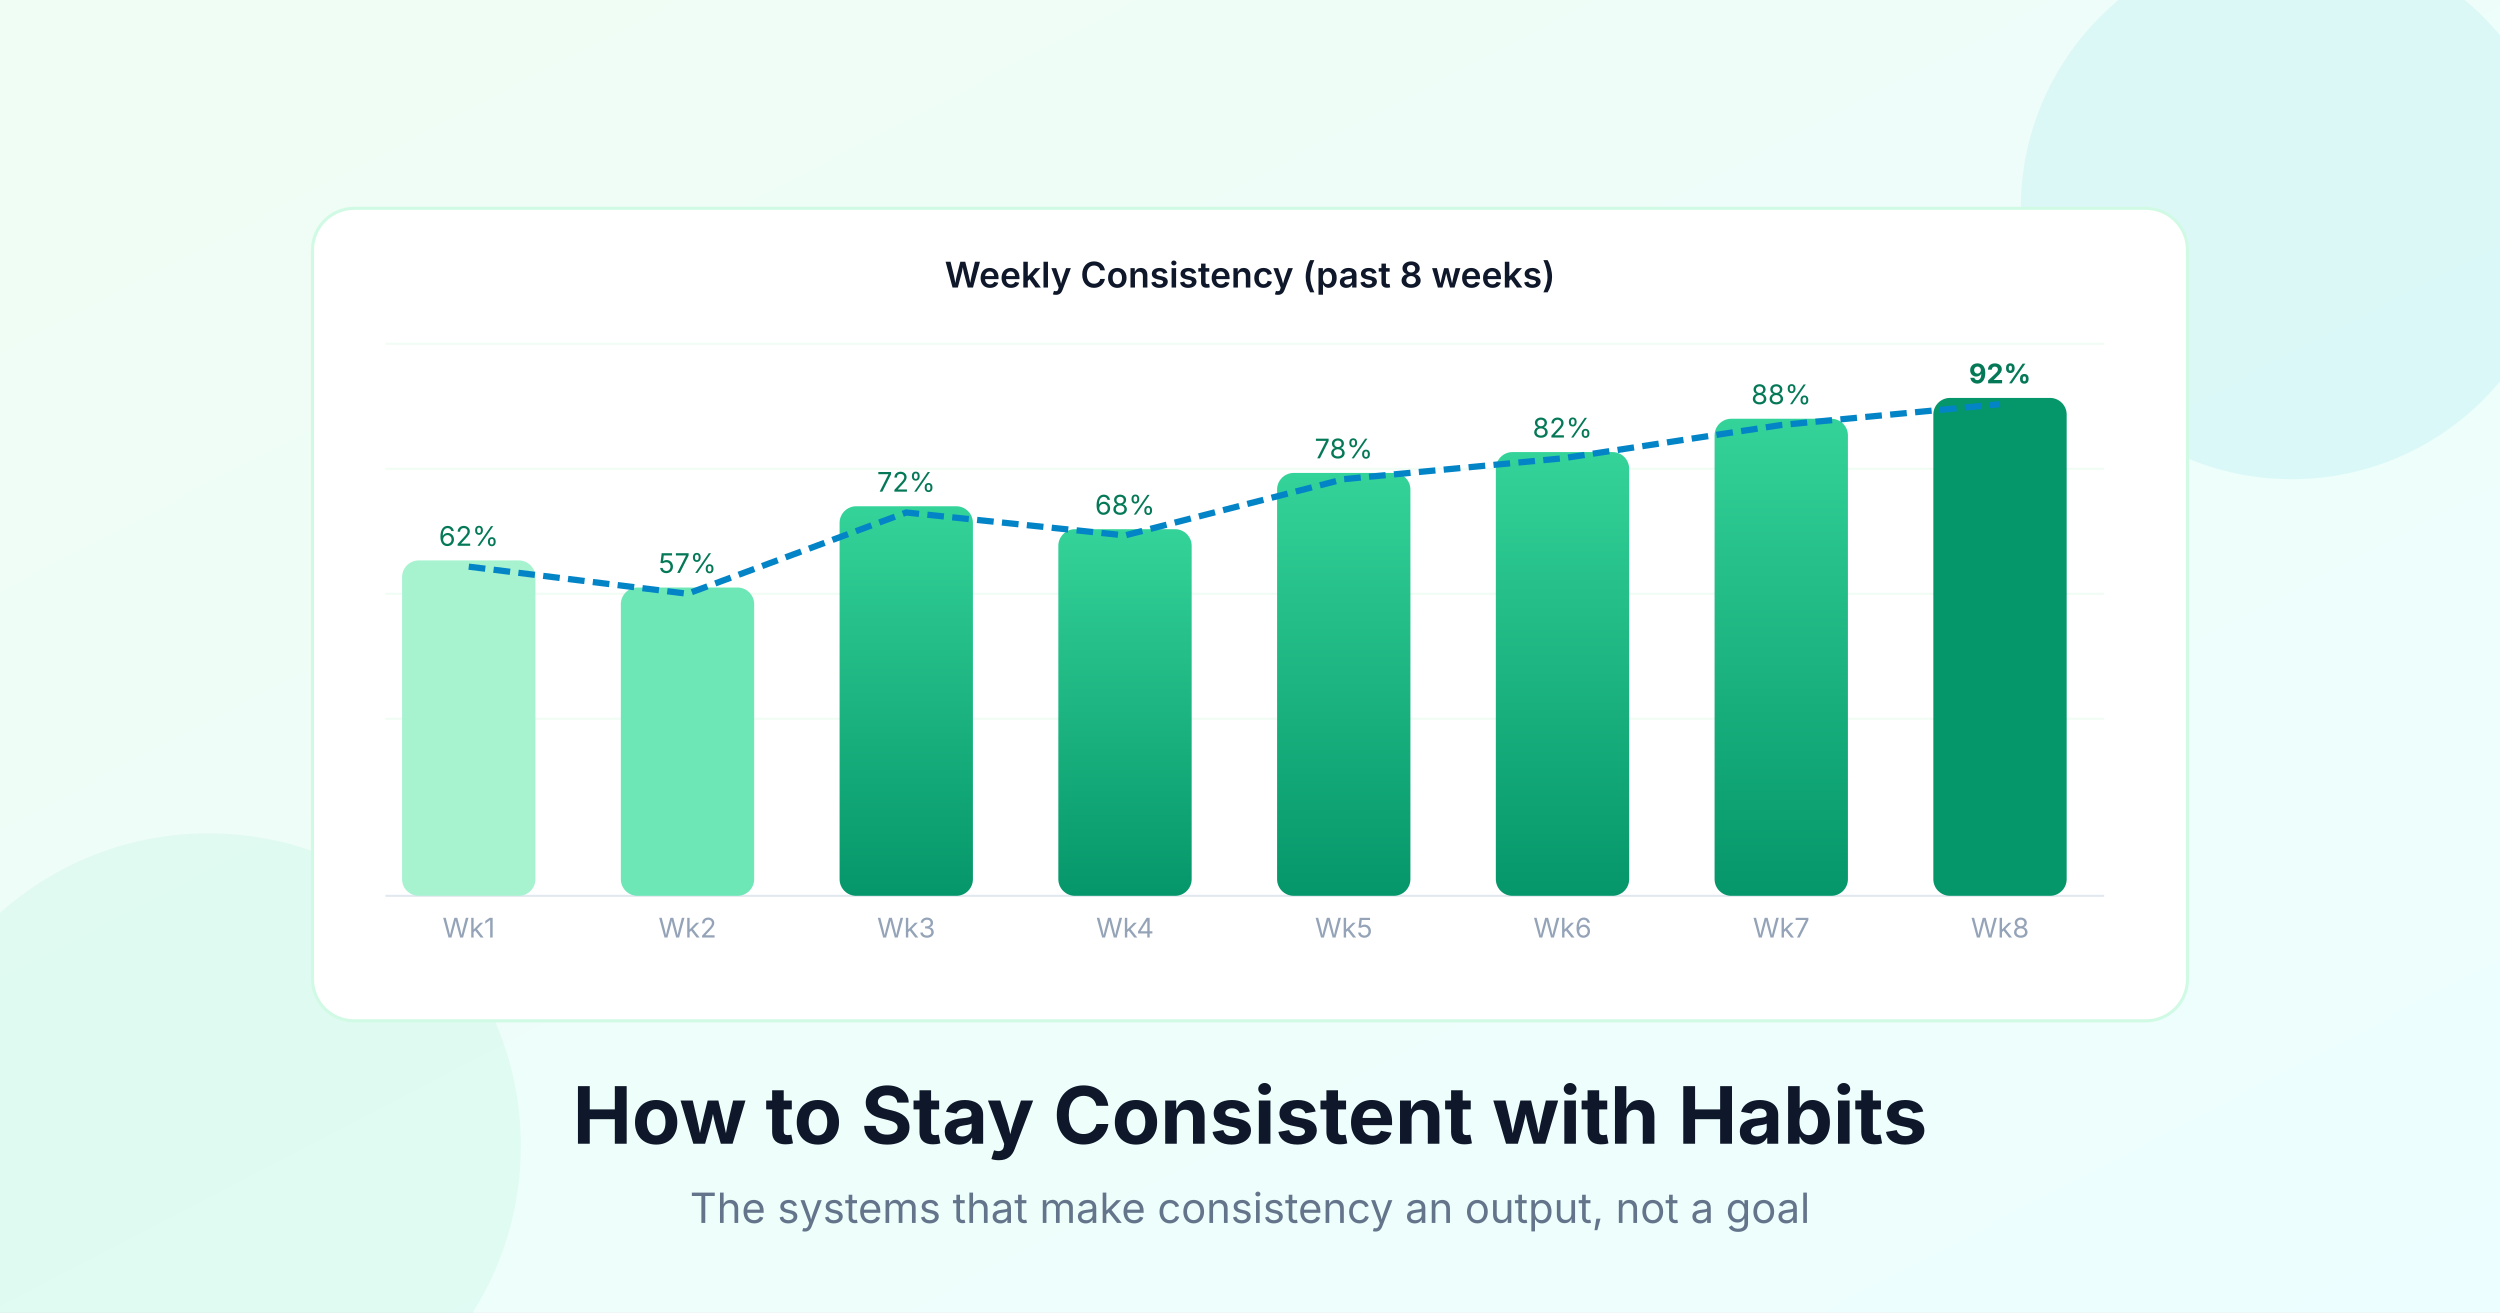
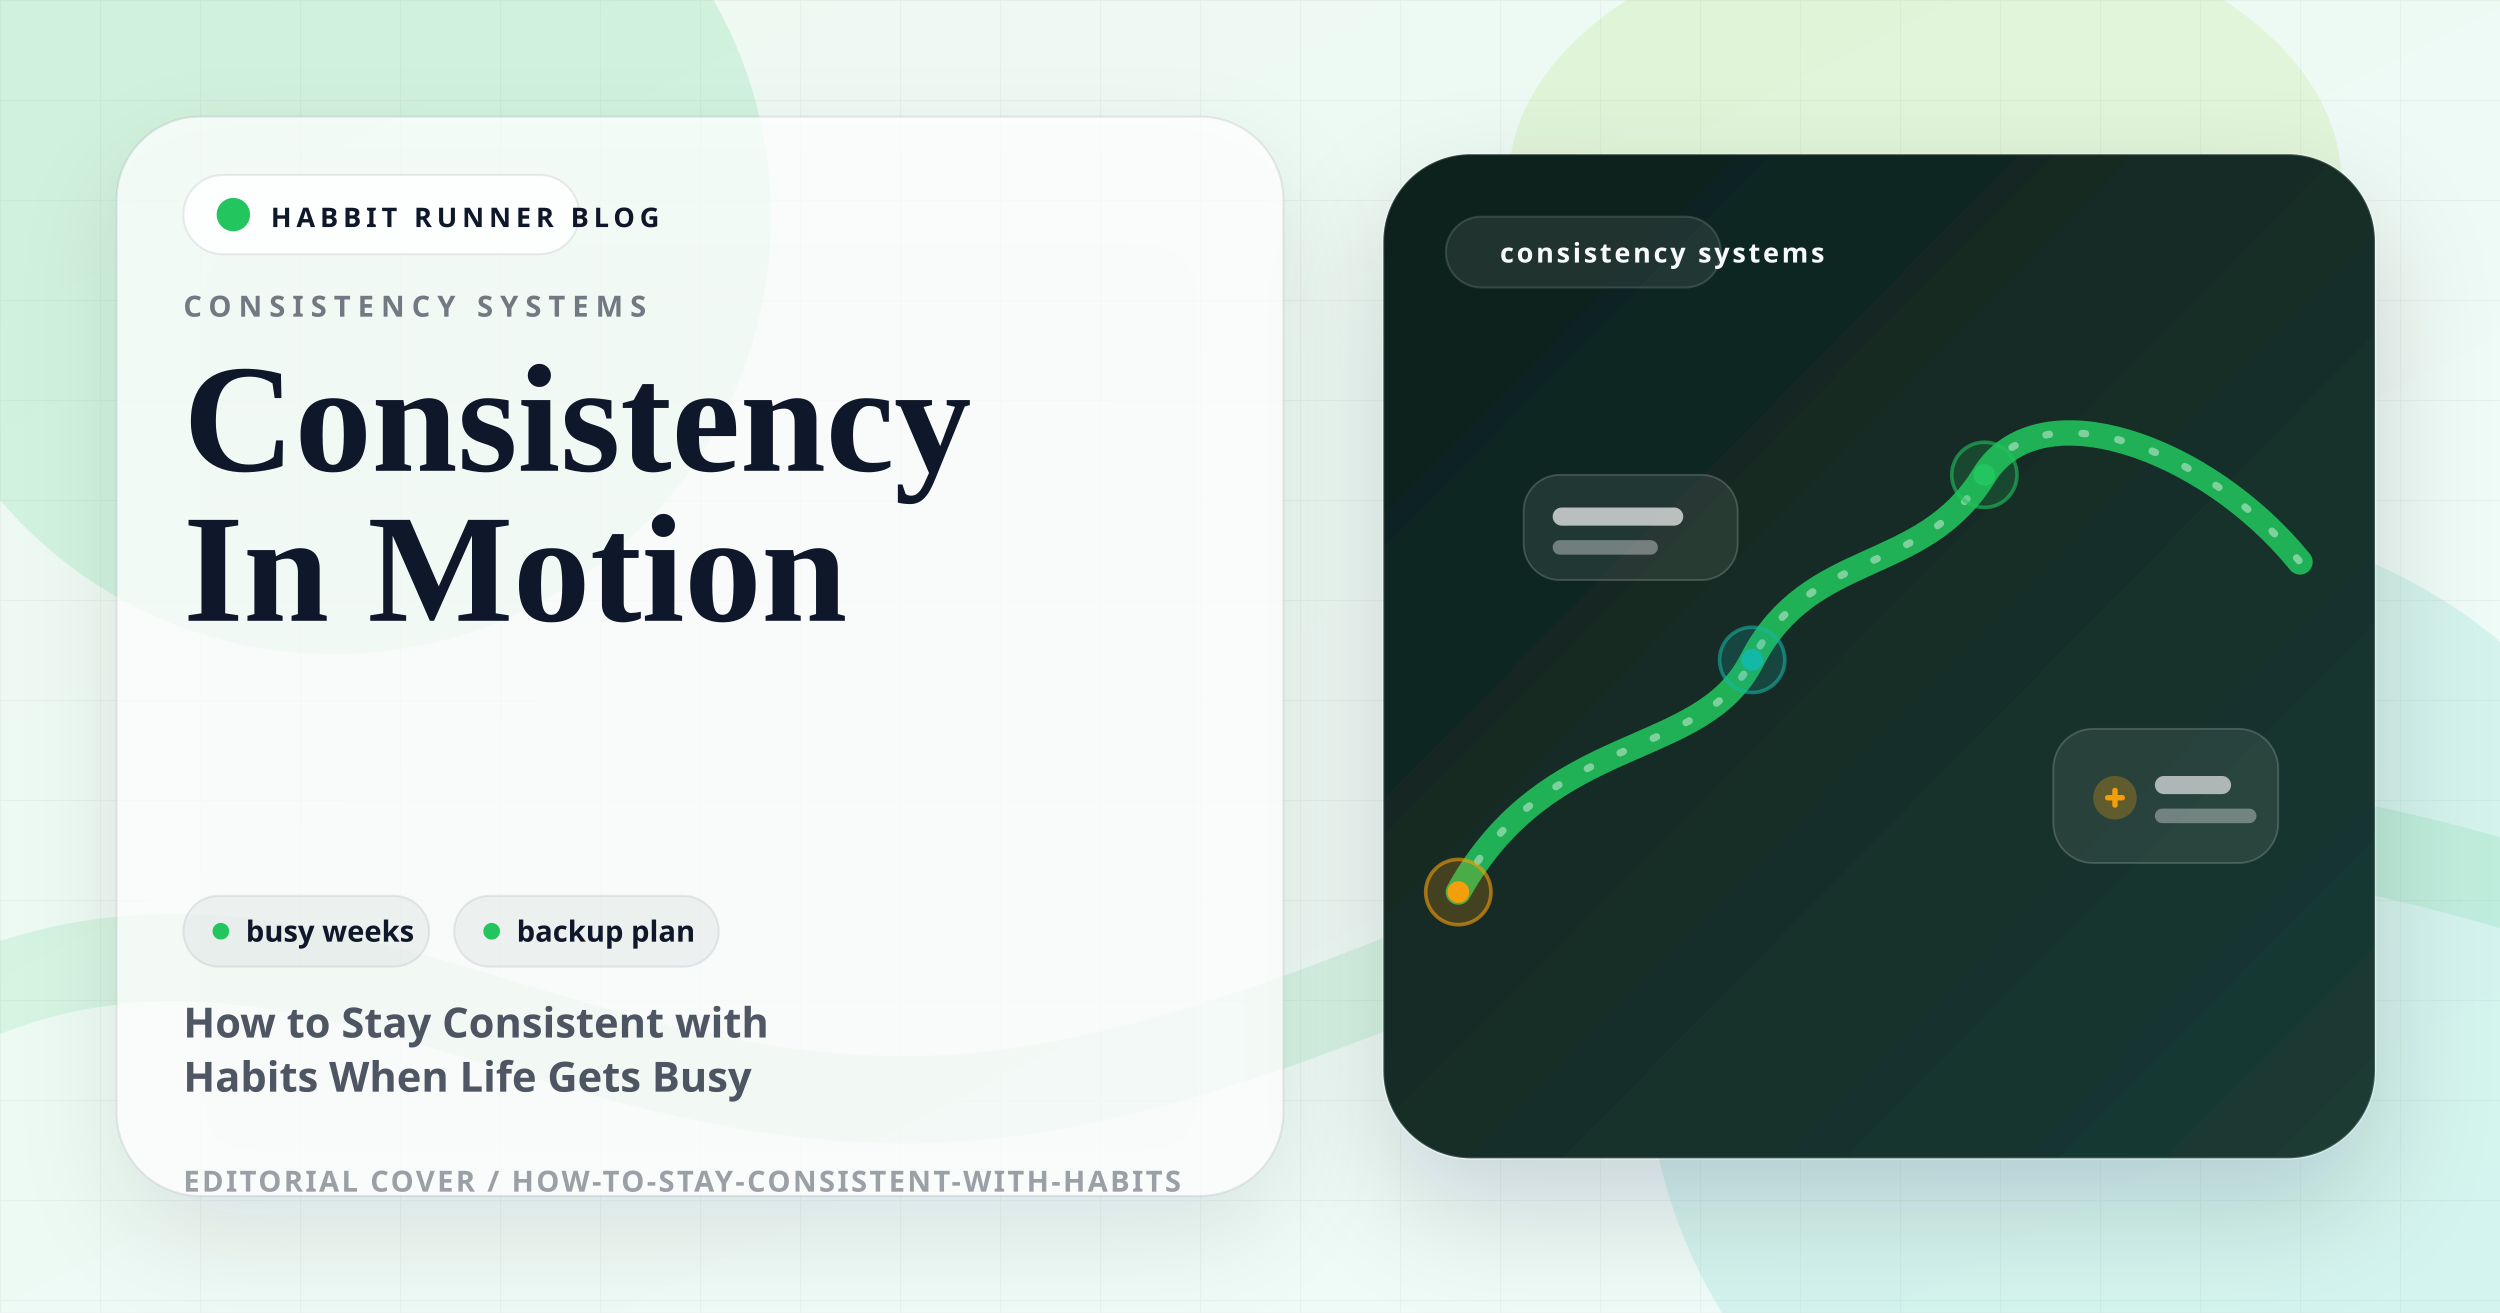
- <svg xmlns="http://www.w3.org/2000/svg" width="1200" height="630" viewBox="0 0 1200 630" role="img" aria-label="How to Stay Consistent with Habits">
+ <svg xmlns="http://www.w3.org/2000/svg" width="1200" height="630" viewBox="0 0 1200 630" role="img" aria-label="How to Stay Consistent with Habits When Life Gets Busy">
  <defs>
-     <linearGradient id="bg" x1="0" x2="1" y1="0" y2="1">
-       <stop offset="0%" stop-color="#f0fdf4" />
-       <stop offset="100%" stop-color="#ecfeff" />
+     <linearGradient id="bg" x1="0" y1="0" x2="1" y2="1">
+       <stop offset="0%" stop-color="#edf8f0" />
+       <stop offset="100%" stop-color="#eefcf9" />
    </linearGradient>
-     <linearGradient id="bar1" x1="0" x2="0" y1="0" y2="1">
-       <stop offset="0%" stop-color="#34d399" />
-       <stop offset="100%" stop-color="#059669" />
+     <linearGradient id="panel" x1="0" y1="0" x2="1" y2="1">
+       <stop offset="0%" stop-color="#0d1f1b" />
+       <stop offset="100%" stop-color="#1b3b34" />
    </linearGradient>
+     <pattern id="grid" width="48" height="48" patternUnits="userSpaceOnUse">
+       <path d="M48 0H0V48" fill="none" stroke="rgba(15, 23, 42, 0.07)" stroke-width="1" />
+     </pattern>
+     <filter id="shadowSoft" x="-20%" y="-20%" width="140%" height="150%">
+       <feDropShadow dx="0" dy="20" stdDeviation="24" flood-color="#0f172a" flood-opacity="0.12" />
+     </filter>
+     <filter id="shadowBoard" x="-20%" y="-20%" width="140%" height="150%">
+       <feDropShadow dx="0" dy="24" stdDeviation="28" flood-color="#0f172a" flood-opacity="0.16" />
+     </filter>
+     <clipPath id="boardClip">
+       <rect x="664" y="74" width="476" height="482" rx="42" />
+     </clipPath>
  </defs>
  <rect width="1200" height="630" fill="url(#bg)" />
-   <circle cx="100" cy="550" r="150" fill="#34d399" opacity="0.08" />
-   <circle cx="1100" cy="100" r="130" fill="#06b6d4" opacity="0.08" />
-   <rect x="150" y="100" width="900" height="390" rx="20" fill="#ffffff" stroke="#d1fae5" stroke-width="1.5" />
-   <text x="600" y="138" font-family="Inter,Arial,sans-serif" font-size="17" font-weight="600" fill="#0f172a" text-anchor="middle">Weekly Consistency (past 8 weeks)</text>
-   <text x="225" y="450" font-family="Inter,Arial,sans-serif" font-size="13" fill="#94a3b8" text-anchor="middle">Wk1</text>
-   <text x="330" y="450" font-family="Inter,Arial,sans-serif" font-size="13" fill="#94a3b8" text-anchor="middle">Wk2</text>
-   <text x="435" y="450" font-family="Inter,Arial,sans-serif" font-size="13" fill="#94a3b8" text-anchor="middle">Wk3</text>
-   <text x="540" y="450" font-family="Inter,Arial,sans-serif" font-size="13" fill="#94a3b8" text-anchor="middle">Wk4</text>
-   <text x="645" y="450" font-family="Inter,Arial,sans-serif" font-size="13" fill="#94a3b8" text-anchor="middle">Wk5</text>
-   <text x="750" y="450" font-family="Inter,Arial,sans-serif" font-size="13" fill="#94a3b8" text-anchor="middle">Wk6</text>
-   <text x="855" y="450" font-family="Inter,Arial,sans-serif" font-size="13" fill="#94a3b8" text-anchor="middle">Wk7</text>
-   <text x="960" y="450" font-family="Inter,Arial,sans-serif" font-size="13" fill="#94a3b8" text-anchor="middle">Wk8</text>
-   <line x1="185" y1="165" x2="1010" y2="165" stroke="#f0fdf4" stroke-width="1" />
-   <line x1="185" y1="225" x2="1010" y2="225" stroke="#f0fdf4" stroke-width="1" />
-   <line x1="185" y1="285" x2="1010" y2="285" stroke="#f0fdf4" stroke-width="1" />
-   <line x1="185" y1="345" x2="1010" y2="345" stroke="#f0fdf4" stroke-width="1" />
-   <line x1="185" y1="430" x2="1010" y2="430" stroke="#e2e8f0" stroke-width="1" />
-   <rect x="193" y="269" width="64" height="161" rx="8" fill="#a7f3d0" />
-   <text x="225" y="262" font-family="Inter,Arial,sans-serif" font-size="13" fill="#047857" text-anchor="middle">62%</text>
-   <rect x="298" y="282" width="64" height="148" rx="8" fill="#6ee7b7" />
-   <text x="330" y="275" font-family="Inter,Arial,sans-serif" font-size="13" fill="#047857" text-anchor="middle">57%</text>
-   <rect x="403" y="243" width="64" height="187" rx="8" fill="url(#bar1)" />
-   <text x="435" y="236" font-family="Inter,Arial,sans-serif" font-size="13" fill="#047857" text-anchor="middle">72%</text>
-   <rect x="508" y="254" width="64" height="176" rx="8" fill="url(#bar1)" />
-   <text x="540" y="247" font-family="Inter,Arial,sans-serif" font-size="13" fill="#047857" text-anchor="middle">68%</text>
-   <rect x="613" y="227" width="64" height="203" rx="8" fill="url(#bar1)" />
-   <text x="645" y="220" font-family="Inter,Arial,sans-serif" font-size="13" fill="#047857" text-anchor="middle">78%</text>
-   <rect x="718" y="217" width="64" height="213" rx="8" fill="url(#bar1)" />
-   <text x="750" y="210" font-family="Inter,Arial,sans-serif" font-size="13" fill="#047857" text-anchor="middle">82%</text>
-   <rect x="823" y="201" width="64" height="229" rx="8" fill="url(#bar1)" />
-   <text x="855" y="194" font-family="Inter,Arial,sans-serif" font-size="13" fill="#047857" text-anchor="middle">88%</text>
-   <rect x="928" y="191" width="64" height="239" rx="8" fill="#059669" />
-   <text x="960" y="184" font-family="Inter,Arial,sans-serif" font-size="13" font-weight="700" fill="#047857" text-anchor="middle">92%</text>
-   <polyline points="225,272 330,285 435,246 540,257 645,230 750,220 855,204 960,194" fill="none" stroke="#0284c7" stroke-width="3" stroke-dasharray="8 4" />
-   <text x="600" y="549" font-family="Inter,Arial,sans-serif" font-size="38" font-weight="700" fill="#0f172a" text-anchor="middle">How to Stay Consistent with Habits</text>
-   <text x="600" y="587" font-family="Inter,Arial,sans-serif" font-size="20" fill="#64748b" text-anchor="middle">The systems that make consistency an output, not a goal</text>
+   <rect width="1200" height="630" fill="url(#grid)" opacity="0.6" />
+   <circle cx="160" cy="104" r="210" fill="rgba(34, 197, 94, 0.14)" />
+   <circle cx="1040" cy="500" r="250" fill="rgba(20, 184, 166, 0.12)" />
+   <ellipse cx="924" cy="88" rx="200" ry="126" fill="rgba(132, 204, 22, 0.12)" />
+   <path d="M-40 492 C146 390 284 566 512 520 C736 476 870 314 1240 436" fill="none" stroke="rgba(34, 197, 94, 0.12)" stroke-width="42" stroke-linecap="round" />
+   <rect x="56" y="56" width="560" height="518" rx="40" fill="rgba(255, 255, 255, 0.74)" stroke="rgba(15, 23, 42, 0.08)" filter="url(#shadowSoft)" />
+   <rect x="88" y="84" width="190" height="38" rx="19" fill="rgba(255, 255, 255, 0.88)" stroke="rgba(15, 23, 42, 0.08)" />
+   <circle cx="112" cy="103" r="8" fill="#22c55e" />
+   <text x="130" y="109" fill="#0f172a" font-family="'Avenir Next', 'Segoe UI', 'Trebuchet MS', sans-serif" font-size="13" font-weight="700" letter-spacing="0.18em">HABBIT RUNNER BLOG</text>
+   <text x="88" y="152" fill="rgba(15, 23, 42, 0.56)" font-family="'Avenir Next', 'Segoe UI', 'Trebuchet MS', sans-serif" font-size="14" font-weight="700" letter-spacing="0.24em">CONSISTENCY SYSTEMS</text>
+   <text x="88" y="226" fill="#0f172a" font-family="'Iowan Old Style', Georgia, 'Times New Roman', serif" font-size="74" font-weight="700">
+     <tspan x="88" dy="0">Consistency</tspan>
+     <tspan x="88" dy="72">In Motion</tspan>
+   </text>
+   <g transform="translate(88 430)">
+     <rect width="118" height="34" rx="17" fill="rgba(15, 23, 42, 0.05)" stroke="rgba(15, 23, 42, 0.08)" />
+     <circle cx="18" cy="17" r="4" fill="#22c55e" />
+     <text x="30" y="22" fill="#0f172a" font-family="'Avenir Next', 'Segoe UI', 'Trebuchet MS', sans-serif" font-size="14" font-weight="600">busy weeks</text>
+   </g>
+   <g transform="translate(218 430)">
+     <rect width="127" height="34" rx="17" fill="rgba(15, 23, 42, 0.05)" stroke="rgba(15, 23, 42, 0.08)" />
+     <circle cx="18" cy="17" r="4" fill="#22c55e" />
+     <text x="30" y="22" fill="#0f172a" font-family="'Avenir Next', 'Segoe UI', 'Trebuchet MS', sans-serif" font-size="14" font-weight="600">backup plan</text>
+   </g>
+   <text x="88" y="498" fill="rgba(15, 23, 42, 0.72)" font-family="'Avenir Next', 'Segoe UI', 'Trebuchet MS', sans-serif" font-size="20" font-weight="600">
+     <tspan x="88" dy="0">How to Stay Consistent with</tspan>
+     <tspan x="88" dy="26">Habits When Life Gets Busy</tspan>
+   </text>
+   <text x="88" y="572" fill="rgba(15, 23, 42, 0.4)" font-family="'Avenir Next', 'Segoe UI', 'Trebuchet MS', sans-serif" font-size="14" font-weight="700" letter-spacing="0.08em">EDITORIAL COVER / HOW-TO-STAY-CONSISTENT-WITH-HABITS</text>
+   <g filter="url(#shadowBoard)">
+     <rect x="664" y="74" width="476" height="482" rx="42" fill="url(#panel)" stroke="rgba(255, 255, 255, 0.18)" />
+   </g>
+   <rect x="694" y="104" width="132" height="34" rx="17" fill="rgba(255, 255, 255, 0.08)" stroke="rgba(255, 255, 255, 0.14)" />
+   <text x="720" y="126" fill="#f8fafc" font-family="'Avenir Next', 'Segoe UI', 'Trebuchet MS', sans-serif" font-size="13" font-weight="700" letter-spacing="0.1em">consistency systems</text>
+   <g clip-path="url(#boardClip)">
+     <g transform="translate(619.8966 130.4138) scale(0.8706897)">
+       <path d="M92 342 C142 252 226 270 254 214 C286 152 348 168 382 112 C412 64 504 96 556 160" fill="none" stroke="rgba(34, 197, 94, 0.86)" stroke-width="14" stroke-linecap="round" />
+       <path d="M92 342 C142 252 226 270 254 214 C286 152 348 168 382 112 C412 64 504 96 556 160" fill="none" stroke="rgba(255, 255, 255, 0.42)" stroke-width="4" stroke-linecap="round" stroke-dasharray="2 18" />
+       <circle cx="92" cy="342" r="18" fill="rgba(245, 158, 11, 0.2)" stroke="rgba(245, 158, 11, 0.6)" stroke-width="2" />
+       <circle cx="92" cy="342" r="6" fill="#f59e0b" />
+       <circle cx="254" cy="214" r="18" fill="rgba(20, 184, 166, 0.2)" stroke="rgba(20, 184, 166, 0.56)" stroke-width="2" />
+       <circle cx="254" cy="214" r="6" fill="#14b8a6" />
+       <circle cx="382" cy="112" r="18" fill="rgba(34, 197, 94, 0.2)" stroke="rgba(34, 197, 94, 0.58)" stroke-width="2" />
+       <circle cx="382" cy="112" r="6" fill="#22c55e" />
+       <rect x="128" y="112" width="118" height="58" rx="20" fill="rgba(255, 255, 255, 0.08)" stroke="rgba(255, 255, 255, 0.18)" />
+       <rect x="144" y="130" width="72" height="10" rx="5" fill="rgba(255, 255, 255, 0.68)" />
+       <rect x="144" y="148" width="58" height="8" rx="4" fill="rgba(255, 255, 255, 0.36)" />
+       <rect x="420" y="252" width="124" height="74" rx="22" fill="rgba(255, 255, 255, 0.08)" stroke="rgba(255, 255, 255, 0.18)" />
+       <circle cx="454" cy="290" r="12" fill="rgba(245, 158, 11, 0.28)" />
+       <path d="M450 290 h8 M454 286 v8" stroke="#f59e0b" stroke-width="3" stroke-linecap="round" />
+       <rect x="476" y="278" width="42" height="10" rx="5" fill="rgba(255, 255, 255, 0.62)" />
+       <rect x="476" y="296" width="56" height="8" rx="4" fill="rgba(255, 255, 255, 0.34)" />
+     </g>
+   </g>
</svg>
